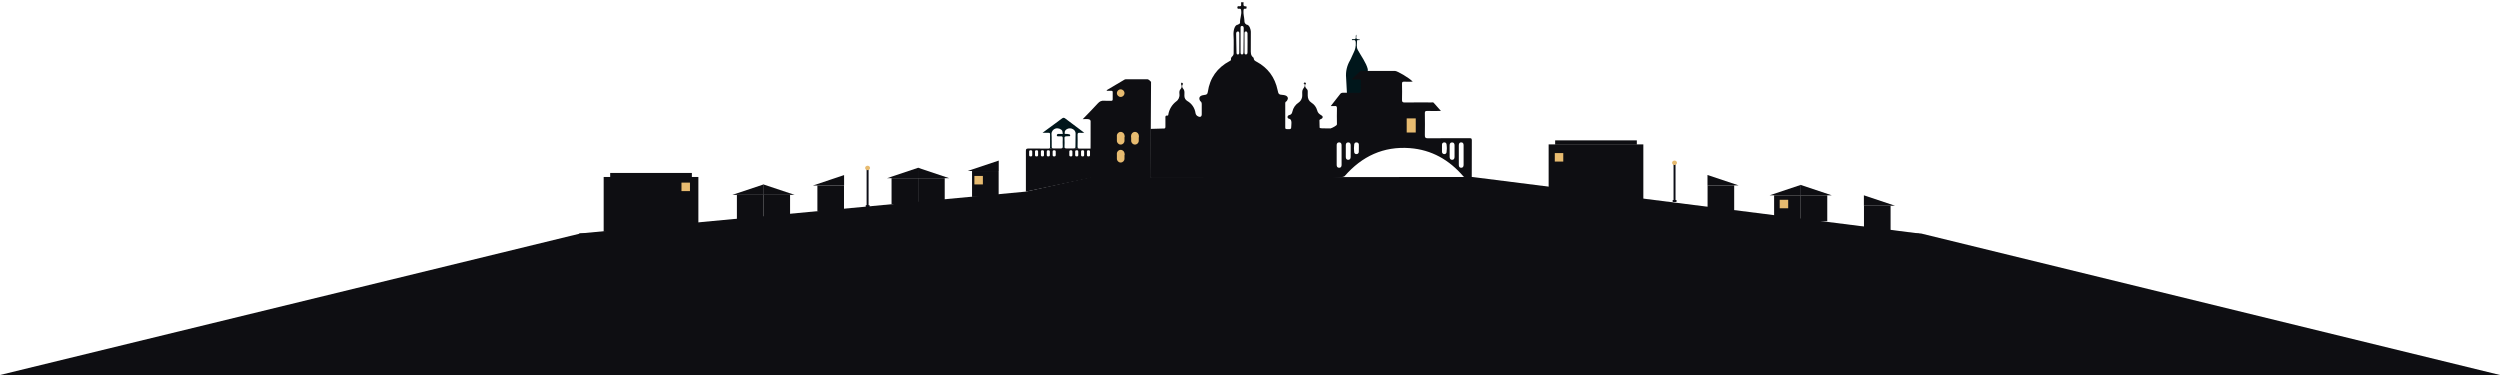
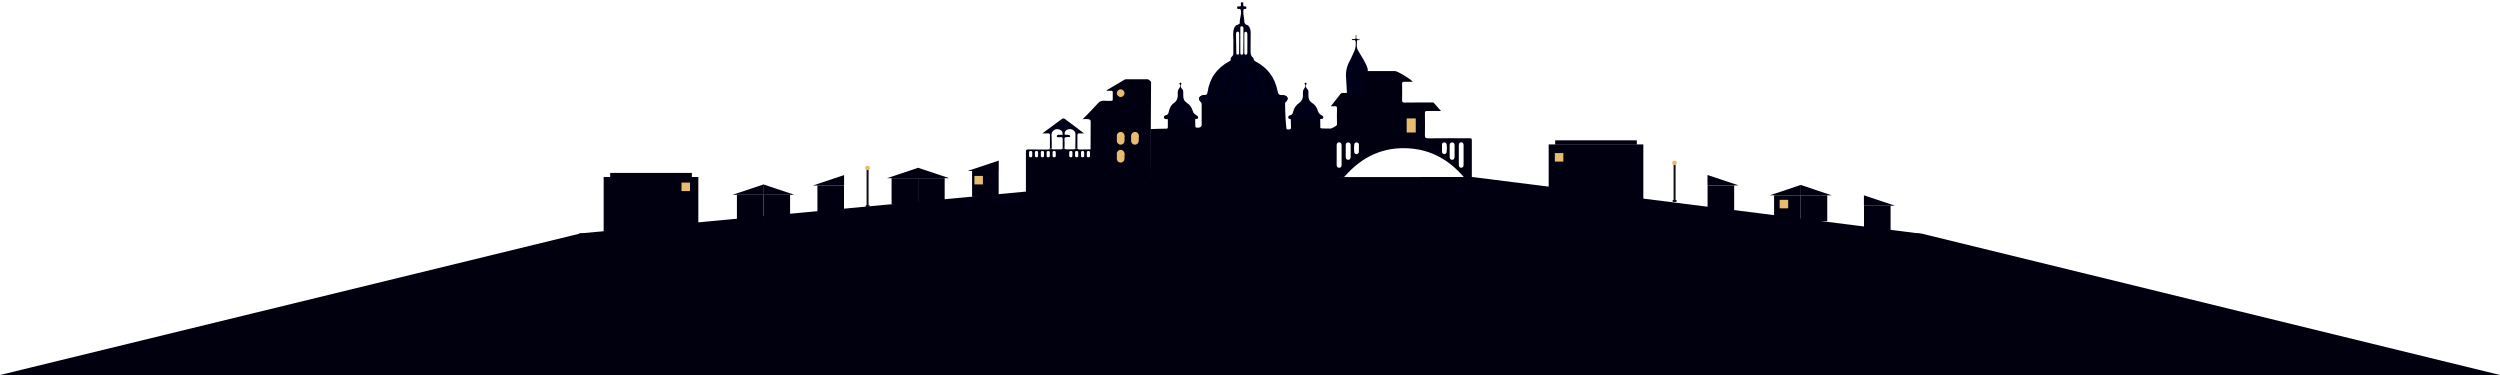
- <svg xmlns="http://www.w3.org/2000/svg" id="Capa_1" data-name="Capa 1" viewBox="0 0 3000 450">
-   <defs>
-     <style>.cls-1{fill:#00161b;}.cls-2{fill:#0e0e12;}.cls-3{fill:#e7bb70;}.cls-4{fill:#0c0d16;}</style>
-   </defs>
-   <path class="cls-1" d="M1617.19,133.26c-.05,2,.45,2.81,2.64,2.77,6.42-.12,12.84-.08,19.26,0,1.67,0,2.26-.5,2.25-2.2-.05-16.67,0-22.19,0-38.86,0-1.26,0-3.65,0-12-1.79-7.47-8.21-16.1-11.89-22.87-2-3.58-1.11-7.34-1-11,0-2.07,2.73-.08,3.59-1.48-1.28-.6-3.52-.17-4.38-1.61-.49-.82.48-2.95-.2-4.49-1.15,1.66,0,3.59-.84,4.83-1,1.42-3.08-.11-4.4,1,0,1,.78.86,1.28.78,2.8-.46,3.38.74,3.43,3.36a22.72,22.72,0,0,1-2.53,11.64c-1.64,3-2.68,6.38-4.39,9.37a34.69,34.69,0,0,0-4.68,20.92C1615.48,95.34,1617.31,128.83,1617.19,133.26Z" />
-   <path class="cls-2" d="M1308.71,169.92l-.23,43.81s55.08-.16,72.13-.07l.65-115.41s-2.62-3.15-4.41-3.14c-8.32.08-16.65,0-25,0a4.88,4.88,0,0,0-2.32.36c-7.18,4.19-14.32,8.45-21.46,12.7l.11.79c1.72,0,3.44.06,5.15,0,1.42-.06,2,.45,1.91,1.87-.09,2.74-.11,5.48,0,8.21.07,1.66-.72,2-2.17,1.91-2.71-.07-5.43.17-8.12-.07-3.18-.29-5.36.77-7.49,3.11-5.7,6.26-11.7,12.26-18.2,19,3.45,0,9.47-1,9.47,2.49Z" />
-   <path class="cls-3" d="M1340.27,162.76h9.12a0,0,0,0,1,0,0v6.16a4.56,4.56,0,0,1-4.56,4.56h0a4.56,4.56,0,0,1-4.56-4.56v-6.16a0,0,0,0,1,0,0Z" />
-   <ellipse class="cls-3" cx="1344.83" cy="162.76" rx="4.56" ry="4.48" />
-   <path class="cls-3" d="M1357.4,162.76h9.12a0,0,0,0,1,0,0v6.16a4.56,4.56,0,0,1-4.56,4.56h0a4.56,4.56,0,0,1-4.56-4.56v-6.16A0,0,0,0,1,1357.4,162.76Z" />
-   <ellipse class="cls-3" cx="1361.96" cy="162.76" rx="4.56" ry="4.48" />
-   <path class="cls-3" d="M1340.27,184.31h9.12a0,0,0,0,1,0,0v6.16a4.56,4.56,0,0,1-4.56,4.56h0a4.56,4.56,0,0,1-4.56-4.56v-6.16A0,0,0,0,1,1340.27,184.31Z" />
-   <ellipse class="cls-3" cx="1344.83" cy="184.31" rx="4.56" ry="4.48" />
-   <path class="cls-2" d="M1598,213.73V154.61c-.14-1.37-14.38.38-14.46-1.47s-.07-7.37-.2-8.65,2.15-1.57,3-2.29c.7-.59,1.79-2.28-.41-3.62-3.41-2.07-4.52-3.25-5.37-6.29a15.61,15.61,0,0,0-6.82-9.09c-3.18-2-4.38-4.9-4.45-8.42,0-1.58,0-3.16,0-4.74a4.14,4.14,0,0,0-1.44-3.56c-1.52-1.41-2.45-3.8-1-5.72,1.08-1.42-1.13-1.17-.6-2-1-.52-.68.77-1.37,1-1.65.62.15.62.35.95,1.33,2.2-.18,4.09-1.24,5.54a6.73,6.73,0,0,0-1.33,4c-.15,2.8.54,5.63-.79,8.4a9.71,9.71,0,0,1-3.41,4.33,17.49,17.49,0,0,0-7.62,11c-.53,2.2-1.23,3.57-3.77,4.13s-2.82,4,0,4.45c4.07.62,2.27,8.22,2.33,10.67s-3.9,1.67-5,1.69-2.11-.1-2.1-1.69q.07-14.65,0-29.3a2.39,2.39,0,0,1,1.42-2.35c.74-.39,1.86-2.94,1.74-3.84-.43-3.28-4.76-3.73-6-3.82-4.94-.34-5.32-.86-6.34-5.8-3.18-15.26-11.59-26.83-25.6-34.26-1.62-.86-2.86-1.65-3-3.58a1.94,1.94,0,0,0-.56-1.32c-3.34-2.43-3-5.89-3-9.37.08-7.2,0-14.4.06-21.6,0-2-1.51-8.42-5.14-8.42-2.81-1.58-2.49-3.41-2.62-5.43-.25-3.66-1.35-7.25-1.09-11,.11-1.65.09-3,2.35-2.66.79.12,1.41-.17,1.34-1.12-.05-.64.28-1.81-.56-1.75-4.4.3-2.9-2.75-3-4.89h-3a25.82,25.82,0,0,0,.08,2.65c.22,1.73-.54,2.26-2.21,2.13-1-.08-2.29-.44-2.36,1.36-.07,2,1.3,1.71,2.44,1.61,1.82-.16,2,.75,2.18,2.26.73,5-1.68,9.61-1.38,14.53.09,1.42-1.84,1.54-2.36,2.31-4.36,0-5.83,7.61-5.46,12.92.48,7,.08,14,.15,21a4.9,4.9,0,0,1-1.49,4c-1.13,1-2,2.2-1.72,3.87.18,1.13-.73,1.46-1.53,1.89-15,8-23.84,20.35-26.25,37-.4,2.74-1.33,3.43-4.36,3.72-8.45.8-5.57,6.66-4.38,7.61,1.4,1.11,1.45,2.44,1.44,3.95,0,3.85,0,7.69,0,11.54,0,2.9-1.72,3.94-4.4,2.58a5.11,5.11,0,0,1-3.09-4,19.77,19.77,0,0,0-9.85-14.46,7,7,0,0,1-3.48-6.2c-.11-3,.86-6.14-1.77-8.91a4.07,4.07,0,0,1,0-5.12c.84-1-1.52-1-1-2.29-.52,1-2.11,1.35-.91,3.16a4.4,4.4,0,0,1-.66,4.74c-1.94,1.94-1.79,4.1-1.59,6.28a9.39,9.39,0,0,1-4.07,9,25,25,0,0,0-9.16,14.86c-.19.84,0,2.15-1.21,2-2.86-.31-2.4,1.52-2.4,3.15,0,3.35-.09,6.71,0,10.06.07,1.86-.61,2.51-2.42,2.3-.79-.09-14.78.36-15.58.45l-.4,56.34c-.25,2.54,1.06,2.49,2.92,2.48M1487.13,63.15c0,1.17-.32,2.3-1.78,2.23-1.24-.06-1.51-1.06-1.53-2.14-.15-7.58-.35-15.17-.45-22.75,0-1.32.58-2.73,2.11-2.76s1.65,1.46,1.66,2.65c0,3.75,0,7.49,0,11.24S1487.15,59.3,1487.13,63.15Zm5-.67c0,1.29.07,2.88-1.73,2.87s-1.71-1.6-1.71-2.89q0-7.1,0-14.21c0-4.74,0-9.47,0-14.21,0-1.24-.23-2.88,1.64-2.92s2.14,1.56,2.13,3C1492.43,43.55,1492.29,53,1492.17,62.48Zm4.84.31c0,1.2-.23,2.56-1.89,2.58s-1.68-1.37-1.68-2.59q0-5.62,0-11.23t0-11.53c0-1.06.22-2.11,1.4-2.3,1.38-.22,1.85.93,2.2,2C1497.2,40.14,1497,59.14,1497,62.79Z" />
-   <path class="cls-2" d="M1766.2,168.28c0-2.62-1.34-2.43-3-2.42-16.55,0-33.1-.09-49.64.09-3.17,0-3.81-1-3.74-4,.19-8.72.12-17.44,0-26.16,0-2,.54-2.7,2.54-2.65,5.29.12,10.59,0,16.77,0-3.25-3.68-5.94-6.77-8.7-9.79-.77-.84-1.91-.42-2.88-.42-10.63,0-21.26-.13-31.89.06-2.76,0-3.33-.83-3.25-3.45.18-6.36.13-12.72,0-19.08,0-1.91.54-2.51,2.38-2.44,3.16.13,6.34,0,10.49,0-3.94-4.45-18.55-12.95-21.33-12.93q-19.26.1-38.51,0a6.34,6.34,0,0,0-5.08,2c-2.52,2.62-5.28,5-8.66,8.18,3.65,0,6.47.07,9.28,0,1.54-.05,2.13.45,2.09,2.09-.09,3.79-.16,7.6,0,11.38.11,2.33-.86,2.66-2.81,2.63-6.22-.1-12.44,0-18.65-.07a3.85,3.85,0,0,0-3.54,1.69c-3.46,4.6-7.08,9.07-11.16,14.26,2,0,3.27.12,4.5,0,2.11-.24,3,.3,2.93,2.78-.19,6.35-.1,12.72,0,19.08,0,1.9-5.78,4.15-7.39,5v59.55c1.93,0,15.18-.66,16.55-2.23,20.84-24,46.71-36.05,78.31-33.69,26.12,2,47.29,14.08,64.39,34.07,1.11,1.3,8.28,2.46,9.49,1.5.66-.53.42-1.32.42-2C1766.14,197,1766.07,182.64,1766.2,168.28ZM1609.91,198c0,1.87-.92,3.5-3.11,3.33s-2.81-1.61-2.79-3.64c0-3.9,0-7.79,0-11.69s0-7.79,0-11.69c0-1.89.65-3.25,2.62-3.46,2.19-.23,3.23,1.26,3.26,3.16Q1610.06,186,1609.91,198Zm10.88-9.57c-.05,2-1,3.44-3.06,3.38-1.89-.06-2.77-1.43-2.77-3.33q0-7.06,0-14.13c0-2,.64-3.46,2.88-3.47s2.93,1.45,3,3.42c0,2.35,0,4.71,0,7.06S1620.84,186.09,1620.78,188.44Zm9.76-6.19a2.65,2.65,0,0,1-2.73,2.68,2.51,2.51,0,0,1-2.78-2.24,35.91,35.91,0,0,1,0-9.43,2.53,2.53,0,0,1,3-2.34,2.6,2.6,0,0,1,2.59,2.78c.06,1.32,0,2.65,0,4C1630.56,179.2,1630.6,180.73,1630.54,182.25Zm105.33.27a2.56,2.56,0,0,1-2.92,2.41,2.65,2.65,0,0,1-2.58-2.82c0-2.85-.06-5.7,0-8.54a2.54,2.54,0,0,1,2.69-2.66,2.47,2.47,0,0,1,2.77,2.21c.26,1.59.27,3.23.39,4.82C1736.12,179.49,1736.08,181,1735.87,182.52Zm9.59,5.58c0,2.08-.75,3.77-3,3.72-2-.05-2.9-1.59-2.9-3.57,0-4.61,0-9.21,0-13.82,0-1.92.69-3.49,2.89-3.52,2.39,0,3,1.62,3,3.68,0,2.25,0,4.5,0,6.76S1745.48,185.84,1745.46,188.1Zm8.11,13.24c-2.35.12-3-1.55-3-3.65,0-3.79,0-7.58,0-11.36q0-6,0-12c0-2,.75-3.52,2.89-3.49s2.86,1.46,2.85,3.51q0,11.67,0,23.34C1756.33,199.73,1755.66,201.23,1753.57,201.34Z" />
-   <rect class="cls-3" x="1688.03" y="142.08" width="10.86" height="16.94" />
-   <path class="cls-2" d="M1295.68,178.35c-1.1,0-1.8-.12-2.2-.63H1290a2.27,2.27,0,0,1-1.63.4c-2.9-.08-5.81-.09-8.71,0-1,0-1.63-.16-2-.68a22.64,22.64,0,0,0-2.87.2,2.17,2.17,0,0,1-1.71.48c-3-.1-6-.08-9,0a2.18,2.18,0,0,1-1.64-.43c-1,.07-2.06.38-3,.34a3.84,3.84,0,0,1-2.05.27c-7.82,0-15.65.08-23.47-.05-2.29,0-2.88.65-2.85,2.84.11,9.67,0,48.83,0,48.83s57.27-12.22,81.31-17.3V178.32C1309.19,178.32,1298.88,178.21,1295.68,178.35Zm-57,7.89a1.47,1.47,0,0,1-1.47,1.47h-.77a1.47,1.47,0,0,1-1.47-1.47v-4.47a1.47,1.47,0,0,1,1.47-1.47h.77a1.47,1.47,0,0,1,1.47,1.47Zm7.05,0a1.47,1.47,0,0,1-1.47,1.47h-.77a1.47,1.47,0,0,1-1.47-1.47v-4.47a1.47,1.47,0,0,1,1.47-1.47h.77a1.47,1.47,0,0,1,1.47,1.47Zm7.05,0a1.47,1.47,0,0,1-1.47,1.47h-.77a1.47,1.47,0,0,1-1.47-1.47v-4.47a1.47,1.47,0,0,1,1.47-1.47h.77a1.47,1.47,0,0,1,1.47,1.47Zm7.05,0a1.47,1.47,0,0,1-1.47,1.47h-.77a1.47,1.47,0,0,1-1.47-1.47v-4.47a1.47,1.47,0,0,1,1.47-1.47h.77a1.47,1.47,0,0,1,1.47,1.47Zm7.05,0a1.47,1.47,0,0,1-1.47,1.47h-.77a1.47,1.47,0,0,1-1.47-1.47v-4.47a1.47,1.47,0,0,1,1.47-1.47h.77a1.47,1.47,0,0,1,1.47,1.47Zm20,0a1.47,1.47,0,0,1-1.47,1.47h-.77a1.47,1.47,0,0,1-1.47-1.47v-4.47a1.47,1.47,0,0,1,1.47-1.47h.77a1.47,1.47,0,0,1,1.47,1.47Zm7.05,0a1.47,1.47,0,0,1-1.47,1.47h-.77a1.47,1.47,0,0,1-1.47-1.47v-4.47a1.47,1.47,0,0,1,1.47-1.47h.77a1.47,1.47,0,0,1,1.47,1.47Zm7.05,0a1.47,1.47,0,0,1-1.47,1.47h-.77a1.47,1.47,0,0,1-1.47-1.47v-4.47a1.47,1.47,0,0,1,1.47-1.47h.77a1.47,1.47,0,0,1,1.47,1.47Zm7.05,0a1.47,1.47,0,0,1-1.47,1.47h-.77a1.47,1.47,0,0,1-1.47-1.47v-4.47a1.47,1.47,0,0,1,1.47-1.47h.77a1.47,1.47,0,0,1,1.47,1.47Z" />
-   <path class="cls-1" d="M1262.07,176.1c.11-2.55,0-5.12,0-7.67H1262c0-1.28,0-2.56,0-3.84s-.15-2.75-.18-4.12a6.73,6.73,0,0,1,5-6.28c3-.77,6.55.52,7.92,2.87.88,3.84.5,3.63.5,3.63l-5.64.06a1.63,1.63,0,0,0-1.39,1.71c-.06,1,.58,1.11,1.33,1.11,1.1,0,2.21.09,3.3,0,1.74-.16,2.53.33,2.45,2.24-.14,3.34-.11,6.69,0,10a2.45,2.45,0,0,1-.45,1.81,22.64,22.64,0,0,1,2.87-.2,2.65,2.65,0,0,1-.3-1.53,84.6,84.6,0,0,0,0-9.16c-.2-2.6.13-3.24,3.31-3.24s3.51.34,3.51-1.35-6.56-1.5-6.56-1.5-.34-2.89.71-4.18a7.32,7.32,0,0,1,7.61-2.17c2.72,1,4.62,2.77,4.73,5.83.07,1.77-.29,12.41-.2,15.95a2,2,0,0,1-.46,1.62h3.44a2.84,2.84,0,0,1-.41-1.85c.11-4.73.12-9.47,0-14.2,0-1.89.66-2.42,2.45-2.27,1.56.13,3.14,0,5.63,0-2.31-1.75-3.92-3-5.54-4.19-5.74-4.29-11.53-8.53-17.2-12.91-1.5-1.15-2.47-1.31-4.09-.08-7.45,5.63-15,11.1-23.32,17.18,3,0,5.13.05,7.27,0,1.29,0,1.79.42,1.78,1.69,0,5.13-.06,10.26,0,15.39a1.67,1.67,0,0,1-.57,1.54c1,0,2-.28,3-.34A2,2,0,0,1,1262.07,176.1Z" />
-   <circle class="cls-3" cx="1344.83" cy="111.77" r="4.56" />
-   <polygon class="cls-2" points="694.98 280.23 1231.09 229.93 1308.48 212.73 1766.71 212.37 2303.31 280.23 2303.31 336.76 694.98 336.76 694.98 280.23" />
-   <rect class="cls-4" x="2008.26" y="195.95" width="2.37" height="46.39" />
-   <rect class="cls-4" x="2007.21" y="240" width="4.6" height="2.33" />
-   <ellipse class="cls-3" cx="2009.44" cy="195.37" rx="2.94" ry="2.68" />
-   <rect class="cls-4" x="1039.93" y="202.11" width="2.37" height="46.39" />
-   <rect class="cls-4" x="1038.89" y="246.17" width="4.6" height="2.33" />
-   <ellipse class="cls-3" cx="1041.12" cy="201.54" rx="2.94" ry="2.68" />
-   <rect class="cls-2" x="980.87" y="222.62" width="31.93" height="31.04" transform="translate(1993.67 476.28) rotate(-180)" />
-   <polygon class="cls-2" points="1012.9 210.1 1012.9 222.62 1010.17 222.62 978.24 222.62 975.51 222.62 1012.9 210.1" />
-   <rect class="cls-2" x="1101.73" y="213.81" width="31.93" height="31.04" />
-   <polygon class="cls-2" points="1101.62 201.28 1101.62 213.81 1104.36 213.81 1136.29 213.81 1139.01 213.81 1101.62 201.28" />
-   <rect class="cls-2" x="1069.87" y="213.81" width="31.93" height="31.04" transform="translate(2171.67 458.65) rotate(-180)" />
-   <polygon class="cls-2" points="1101.9 201.28 1101.9 213.81 1099.17 213.81 1067.24 213.81 1064.51 213.81 1101.9 201.28" />
-   <rect class="cls-2" x="2236.77" y="246.89" width="31.93" height="31.04" />
-   <polygon class="cls-2" points="2236.67 234.37 2236.67 246.89 2239.41 246.89 2271.33 246.89 2274.06 246.89 2236.67 234.37" />
-   <rect class="cls-2" x="2049.09" y="222.48" width="31.93" height="31.04" />
-   <polygon class="cls-2" points="2048.99 209.96 2048.99 222.48 2051.72 222.48 2083.65 222.48 2086.38 222.48 2048.99 209.96" />
-   <rect class="cls-2" x="2128.93" y="234.37" width="31.93" height="31.04" transform="translate(4289.79 499.78) rotate(-180)" />
-   <polygon class="cls-2" points="2160.97 221.85 2160.97 234.37 2158.23 234.37 2126.3 234.37 2123.58 234.37 2160.97 221.85" />
-   <rect class="cls-2" x="2160.79" y="234.37" width="31.93" height="31.04" />
-   <polygon class="cls-2" points="2160.69 221.85 2160.69 234.37 2163.42 234.37 2195.35 234.37 2198.07 234.37 2160.69 221.85" />
-   <rect class="cls-2" x="1166.45" y="205.21" width="31.93" height="31.04" transform="translate(2364.83 441.47) rotate(-180)" />
-   <polygon class="cls-2" points="1198.49 192.69 1198.49 205.21 1195.75 205.21 1163.82 205.21 1161.1 205.21 1198.49 192.69" />
-   <rect class="cls-2" x="916.15" y="233.81" width="31.93" height="31.04" />
-   <polygon class="cls-2" points="916.04 221.29 916.04 233.81 918.78 233.81 950.71 233.81 953.43 233.81 916.04 221.29" />
-   <rect class="cls-2" x="884.29" y="233.81" width="31.93" height="31.04" transform="translate(1800.5 498.66) rotate(-180)" />
-   <polygon class="cls-2" points="916.32 221.29 916.32 233.81 913.59 233.81 881.66 233.81 878.93 233.81 916.32 221.29" />
-   <rect class="cls-2" x="724.41" y="212.37" width="113.64" height="65.68" />
-   <rect class="cls-2" x="732.22" y="207.54" width="98.02" height="5.18" />
-   <rect class="cls-2" x="1858.37" y="173.27" width="113.64" height="65.68" />
-   <rect class="cls-2" x="1866.18" y="168.44" width="98.02" height="5.18" />
-   <rect class="cls-3" x="817.78" y="219.14" width="10.18" height="10.18" />
-   <rect class="cls-3" x="2135.65" y="239.75" width="10.18" height="10.18" />
-   <rect class="cls-3" x="1169.28" y="211.13" width="10.18" height="10.18" />
-   <rect class="cls-3" x="1865.75" y="183.7" width="10.18" height="10.18" />
-   <polygon class="cls-2" points="3000 450 0 450 696.73 280.12 2305.02 280.12 3000 450" />
+ <svg xmlns="http://www.w3.org/2000/svg" version="1.1" id="Capa_1" x="0px" y="0px" viewBox="0 0 3000 450" style="enable-background:new 0 0 3000 450;" xml:space="preserve">
+   <style type="text/css">
+ 	.st0{fill:#000019;}
+ 	.st1{fill:#000011;}
+ 	.st2{fill:#E7BB70;}
+ 	.st3{fill:#0C0D16;}
+ 	.st4{fill:#00000F;}
+ </style>
+   <path class="st0" d="M1617.2,133.3c-0.1,2,0.4,2.8,2.6,2.8c6.4-0.1,12.8-0.1,19.3,0c1.7,0,2.3-0.5,2.2-2.2c-0.1-16.7,0-22.2,0-38.9  c0-1.3,0-3.7,0-12c-1.8-7.5-8.2-16.1-11.9-22.9c-2-3.6-1.1-7.3-1-11c0-2.1,2.7-0.1,3.6-1.5c-1.3-0.6-3.5-0.2-4.4-1.6  c-0.5-0.8,0.5-3-0.2-4.5c-1.2,1.7,0,3.6-0.8,4.8c-1,1.4-3.1-0.1-4.4,1c0,1,0.8,0.9,1.3,0.8c2.8-0.5,3.4,0.7,3.4,3.4  c0.2,4-0.7,8.1-2.5,11.6c-1.6,3-2.7,6.4-4.4,9.4c-3.7,6.3-5.4,13.6-4.7,20.9C1615.5,95.3,1617.3,128.8,1617.2,133.3z" />
+   <path class="st1" d="M1308.7,169.9l-0.2,43.8c0,0,55.1-0.2,72.1-0.1l0.7-115.4c0,0-2.6-3.2-4.4-3.1c-8.3,0.1-16.7,0-25,0  c-0.8-0.1-1.6,0.1-2.3,0.4c-7.2,4.2-14.3,8.4-21.5,12.7l0.1,0.8c1.7,0,3.4,0.1,5.2,0c1.4-0.1,2,0.4,1.9,1.9c-0.1,2.7-0.1,5.5,0,8.2  c0.1,1.7-0.7,2-2.2,1.9c-2.7-0.1-5.4,0.2-8.1-0.1c-3.2-0.3-5.4,0.8-7.5,3.1c-5.7,6.3-11.7,12.3-18.2,19c3.4,0,9.5-1,9.5,2.5  L1308.7,169.9z" />
+   <path class="st2" d="M1340.3,162.8h9.1l0,0v6.2c0,2.5-2,4.6-4.6,4.6l0,0l0,0c-2.5,0-4.6-2-4.6-4.6c0,0,0,0,0,0L1340.3,162.8  L1340.3,162.8L1340.3,162.8z" />
+   <ellipse class="st2" cx="1344.8" cy="162.8" rx="4.6" ry="4.5" />
+   <path class="st2" d="M1357.4,162.8h9.1l0,0v6.2c0,2.5-2,4.6-4.6,4.6l0,0l0,0c-2.5,0-4.6-2-4.6-4.6c0,0,0,0,0,0L1357.4,162.8  L1357.4,162.8z" />
+   <ellipse class="st2" cx="1362" cy="162.8" rx="4.6" ry="4.5" />
+   <path class="st2" d="M1340.3,184.3h9.1l0,0v6.2c0,2.5-2,4.6-4.6,4.6l0,0l0,0c-2.5,0-4.6-2-4.6-4.6c0,0,0,0,0,0L1340.3,184.3  L1340.3,184.3z" />
+   <ellipse class="st2" cx="1344.8" cy="184.3" rx="4.6" ry="4.5" />
+   <path class="st1" d="M1445,114c-8.4,0.8-5.6,6.7-4.4,7.6c1.4,1.1,1.4,2.4,1.4,4c0,3.9,0,20.7,0,24.5c0,2.9-4.7,3.9-7.4,2.6  c-0.4-0.2-0.4-14.1-0.4-14.1s-29.5,0.3-30.4,0.2c-2.9-0.3-2.4,1.5-2.4,3.2c0,3.3-0.1,6.7,0,10.1c0.1,1.9-0.6,2.5-2.4,2.3  c-0.8-0.1-17.8,0.4-18.6,0.5l-0.4,56.3c-0.2,2.5,1.1,2.5,2.9,2.5l215,0.2v-59.1c-0.1-1.4-13.4,0.4-13.5-1.5  c-0.1-1.9-0.2-13.9-0.2-13.9l-35.3,0.4c0,0,0.3,11.2,0.3,13.7s-3.9,1.7-5,1.7s-2.1-21.2-2.1-31c-0.1-1,0.5-1.9,1.4-2.4  c0.7-0.4,1.9-2.9,1.7-3.8c-0.4-3.3-4.8-3.7-6-3.8" />
+   <path class="st0" d="M1398,154.5l-1.1,0C1397.3,154.6,1397.7,154.5,1398,154.5z" />
+   <path class="st0" d="M1539.2,114.2c-4.9-0.3-5.3-0.9-6.3-5.8c-3.2-15.3-11.6-26.8-25.6-34.3c-1.6-0.9-2.9-1.7-3-3.6  c0-0.5-0.2-1-0.6-1.3c-3.3-2.4-3-5.9-3-9.4c0.1-7.2,0-14.4,0.1-21.6c0-2-1.5-8.4-5.1-8.4c-2.8-1.6-2.5-3.4-2.6-5.4  c-0.2-3.7-1.3-7.2-1.1-11c0.1-1.6,0.1-3,2.3-2.7c0.8,0.1,1.4-0.2,1.3-1.1c-0.1-0.6,0.3-1.8-0.6-1.8c-4.4,0.3-2.9-2.8-3-4.9h-3  c0,0.9,0,1.8,0.1,2.7c0.2,1.7-0.5,2.3-2.2,2.1c-1-0.1-2.3-0.4-2.4,1.4c-0.1,2,1.3,1.7,2.4,1.6c1.8-0.2,2,0.8,2.2,2.3  c0.7,5-1.7,9.6-1.4,14.5c0.1,1.4-1.8,1.5-2.4,2.3c-4.4,0-5.8,7.6-5.5,12.9c0.5,7,0.1,14,0.2,21c0.1,1.5-0.4,3-1.5,4  c-1.1,1-2,2.2-1.7,3.9c0.2,1.1-0.7,1.5-1.5,1.9c-15,8-23.8,20.3-26.2,37c-0.4,2.7-1.3,3.4-4.4,3.7c-8.4,0.8-5.6,6.7-4.4,7.6  c1.4,1.1,1.4,0.4,1.4,2l100.2,0.4c-0.1-1,0.5-1.9,1.4-2.4c0.7-0.4,1.9-2.9,1.7-3.8C1544.8,114.7,1540.5,114.3,1539.2,114.2z   M1486.9,63.4c0,1.2-0.3,2.3-1.8,2.2c-1.2-0.1-1.5-1.1-1.5-2.1c-0.2-7.6-0.3-15.2-0.4-22.8c0-1.3,0.6-2.7,2.1-2.8  c1.5,0,1.7,1.5,1.7,2.7c0,3.8,0,7.5,0,11.2S1486.9,59.6,1486.9,63.4z M1491.9,62.8L1491.9,62.8c0,1.3,0,2.9-1.8,2.9  c-1.8,0-1.7-1.6-1.7-2.9c0-4.7,0-9.5,0-14.2s0-9.5,0-14.2c0-1.2-0.2-2.9,1.6-2.9c1.9,0,2.1,1.6,2.1,3  C1492.2,43.8,1492.1,53.3,1491.9,62.8z M1496.8,63.1L1496.8,63.1c0,1.2-0.3,2.6-1.9,2.6s-1.7-1.4-1.7-2.6c0-3.7,0-7.5,0-11.2  s0-7.6,0-11.5c0-1.1,0.2-2.1,1.4-2.3c1.4-0.2,1.8,0.9,2.2,2C1497,40.4,1496.8,59.4,1496.8,63.1z" />
+   <path class="st0" d="M1586.7,138.9c-3.4-2.1-4.5-3.2-5.4-6.3c-1.1-3.8-3.5-7-6.8-9.1c-3.2-2-4.4-4.9-4.4-8.4c0-1.6,0-3.2,0-4.7  c0.1-1.4-0.4-2.7-1.4-3.6c-1.5-1.4-2.4-3.8-1-5.7c1.1-1.4-1.1-1.2-0.6-2c-1-0.5-0.7,0.8-1.4,1c-1.7,0.6,0.2,0.6,0.3,1  c1.3,2.2-0.2,4.1-1.2,5.5c-0.9,1.2-1.3,2.6-1.3,4c-0.2,2.8,0.5,5.6-0.8,8.4c-0.7,1.7-1.9,3.2-3.4,4.3c-3.9,2.5-6.6,6.5-7.6,11  c-0.5,2.2-1.2,3.6-3.8,4.1s-2.8,4,0,4.5c4.1,0.6,38.4,0.4,39.3-0.4C1587.8,141.9,1588.9,140.2,1586.7,138.9z" />
+   <path class="st0" d="M1436.5,138.9c-3.4-2.1-4.5-3.2-5.4-6.3c-1.1-3.8-3.5-7-6.8-9.1c-3.2-2-4.4-4.9-4.4-8.4c0-1.6,0-3.2,0-4.7  c0.1-1.4-0.4-2.7-1.4-3.6c-1.5-1.4-2.4-3.8-1-5.7c1.1-1.4-1.1-1.2-0.6-2c-1-0.5-0.7,0.8-1.4,1c-1.7,0.6,0.2,0.6,0.3,1  c1.3,2.2-0.2,4.1-1.2,5.5c-0.9,1.2-1.3,2.6-1.3,4c-0.2,2.8,0.5,5.6-0.8,8.4c-0.7,1.7-1.9,3.2-3.4,4.3c-3.9,2.5-5.6,6.5-6.6,11  c-0.5,2.2-1.2,3.6-3.8,4.1s-2.8,4,0,4.5c4.1,0.6,37.4,0.4,38.3-0.4C1437.6,141.9,1438.7,140.2,1436.5,138.9z" />
+   <path class="st1" d="M1766.2,168.3c0-2.6-1.3-2.4-3-2.4c-16.6,0-33.1-0.1-49.6,0.1c-3.2,0-3.8-1-3.7-4c0.2-8.7,0.1-17.4,0-26.2  c0-2,0.5-2.7,2.5-2.6c5.3,0.1,10.6,0,16.8,0c-3.2-3.7-5.9-6.8-8.7-9.8c-0.8-0.8-1.9-0.4-2.9-0.4c-10.6,0-21.3-0.1-31.9,0.1  c-2.8,0-3.3-0.8-3.2-3.4c0.2-6.4,0.1-12.7,0-19.1c0-1.9,0.5-2.5,2.4-2.4c3.2,0.1,6.3,0,10.5,0c-3.9-4.4-18.6-12.9-21.3-12.9  c-12.8,0.1-25.7,0.1-38.5,0c-1.9-0.1-3.8,0.6-5.1,2c-2.5,2.6-5.3,5-8.7,8.2c3.7,0,6.5,0.1,9.3,0c1.5-0.1,2.1,0.4,2.1,2.1  c-0.1,3.8-0.2,7.6,0,11.4c0.1,2.3-0.9,2.7-2.8,2.6c-6.2-0.1-12.4,0-18.7-0.1c-1.4-0.1-2.8,0.5-3.5,1.7c-3.5,4.6-7.1,9.1-11.2,14.3  c2,0,3.3,0.1,4.5,0c2.1-0.2,3,0.3,2.9,2.8c-0.2,6.4-0.1,12.7,0,19.1c0,1.9-5.8,4.1-7.4,5v59.6c1.9,0,15.2-0.7,16.6-2.2  c20.8-24,46.7-36.1,78.3-33.7c26.1,2,47.3,14.1,64.4,34.1c1.1,1.3,8.3,2.5,9.5,1.5c0.7-0.5,0.4-1.3,0.4-2  C1766.1,197,1766.1,182.6,1766.2,168.3z M1609.9,198c0,1.9-0.9,3.5-3.1,3.3s-2.8-1.6-2.8-3.6c0-3.9,0-7.8,0-11.7s0-7.8,0-11.7  c0-1.9,0.7-3.2,2.6-3.5c2.2-0.2,3.2,1.3,3.3,3.2C1610,182,1610,190,1609.9,198z M1620.8,188.4c-0.1,2-1,3.4-3.1,3.4  c-1.9-0.1-2.8-1.4-2.8-3.3c0-4.7,0-9.4,0-14.1c0-2,0.6-3.5,2.9-3.5s2.9,1.4,3,3.4c0,2.4,0,4.7,0,7.1S1620.8,186.1,1620.8,188.4  L1620.8,188.4z M1630.6,182.2c0,1.5-1.2,2.7-2.6,2.7c0,0-0.1,0-0.1,0c-1.4,0.2-2.6-0.8-2.8-2.2c0,0,0,0,0,0c-0.4-3.1-0.4-6.3,0-9.4  c0.1-1.4,1.3-2.5,2.7-2.4c0.1,0,0.2,0,0.3,0c1.4,0,2.6,1.2,2.6,2.6c0,0.1,0,0.1,0,0.2c0.1,1.3,0,2.6,0,4  C1630.6,179.2,1630.6,180.7,1630.6,182.2L1630.6,182.2z M1735.9,182.5c-0.1,1.4-1.3,2.5-2.7,2.4c-0.1,0-0.2,0-0.2,0  c-1.5,0-2.6-1.3-2.6-2.7c0,0,0-0.1,0-0.1c0-2.9-0.1-5.7,0-8.5c-0.1-1.4,1-2.6,2.4-2.7c0.1,0,0.2,0,0.3,0c1.4-0.2,2.6,0.8,2.8,2.1  c0,0,0,0,0,0.1c0.3,1.6,0.3,3.2,0.4,4.8C1736.1,179.5,1736.1,181,1735.9,182.5L1735.9,182.5z M1745.5,188.1c0,2.1-0.8,3.8-3,3.7  c-2-0.1-2.9-1.6-2.9-3.6c0-4.6,0-9.2,0-13.8c0-1.9,0.7-3.5,2.9-3.5c2.4,0,3,1.6,3,3.7c0,2.2,0,4.5,0,6.8S1745.5,185.8,1745.5,188.1  L1745.5,188.1z M1753.6,201.3c-2.3,0.1-3-1.6-3-3.6c0-3.8,0-7.6,0-11.4c0-4,0-8,0-12c0-2,0.8-3.5,2.9-3.5s2.9,1.5,2.8,3.5  c0,7.8,0,15.6,0,23.3C1756.3,199.7,1755.7,201.2,1753.6,201.3L1753.6,201.3z" />
+   <rect x="1688" y="142.1" class="st2" width="10.9" height="16.9" />
+   <path class="st1" d="M1295.7,179.4c-1.1,0-1.8-0.1-2.2-0.6h-3.5c-0.5,0.3-1.1,0.5-1.6,0.4c-2.9-0.1-5.8-0.1-8.7,0  c-1,0-1.6-0.2-2-0.7c-1,0-1.9,0.1-2.9,0.2c-0.5,0.4-1.1,0.6-1.7,0.5c-3-0.1-6-0.1-9,0c-0.6,0.1-1.2-0.1-1.6-0.4  c-1,0.1-2.1,0.4-3,0.3c-0.6,0.3-1.4,0.4-2.1,0.3c-7.8,0-15.7,0.1-23.5-0.1c-2.3,0-2.9,0.6-2.8,2.8c0.1,9.7,0,48.8,0,48.8  s57.3-12.2,81.3-17.3v-34.3C1309.2,179.3,1298.9,179.2,1295.7,179.4z M1238.7,187.2c0,0.8-0.7,1.5-1.5,1.5h-0.8  c-0.8,0-1.5-0.7-1.5-1.5v-4.5c0-0.8,0.7-1.5,1.5-1.5h0.8c0.8,0,1.5,0.7,1.5,1.5V187.2z M1245.7,187.2c0,0.8-0.7,1.5-1.5,1.5h-0.8  c-0.8,0-1.5-0.7-1.5-1.5v-4.5c0-0.8,0.7-1.5,1.5-1.5h0.8c0.8,0,1.5,0.7,1.5,1.5V187.2z M1252.8,187.2c0,0.8-0.7,1.5-1.5,1.5h-0.8  c-0.8,0-1.5-0.7-1.5-1.5v-4.5c0-0.8,0.7-1.5,1.5-1.5h0.8c0.8,0,1.5,0.7,1.5,1.5V187.2z M1259.8,187.2c0,0.8-0.7,1.5-1.5,1.5h-0.8  c-0.8,0-1.5-0.7-1.5-1.5v-4.5c0-0.8,0.7-1.5,1.5-1.5h0.8c0.8,0,1.5,0.7,1.5,1.5V187.2z M1266.9,187.2c0,0.8-0.7,1.5-1.5,1.5h-0.8  c-0.8,0-1.5-0.7-1.5-1.5v-4.5c0-0.8,0.7-1.5,1.5-1.5h0.8c0.8,0,1.5,0.7,1.5,1.5V187.2z M1286.9,187.2c0,0.8-0.7,1.5-1.5,1.5h-0.8  c-0.8,0-1.5-0.7-1.5-1.5v-4.5c0-0.8,0.7-1.5,1.5-1.5h0.8c0.8,0,1.5,0.7,1.5,1.5V187.2z M1293.9,187.2c0,0.8-0.7,1.5-1.5,1.5h-0.8  c-0.8,0-1.5-0.7-1.5-1.5v-4.5c0-0.8,0.7-1.5,1.5-1.5h0.8c0.8,0,1.5,0.7,1.5,1.5V187.2z M1301,187.2c0,0.8-0.7,1.5-1.5,1.5h-0.8  c-0.8,0-1.5-0.7-1.5-1.5v-4.5c0-0.8,0.7-1.5,1.5-1.5h0.8c0.8,0,1.5,0.7,1.5,1.5V187.2z M1308,187.2c0,0.8-0.7,1.5-1.5,1.5h-0.8  c-0.8,0-1.5-0.7-1.5-1.5v-4.5c0-0.8,0.7-1.5,1.5-1.5h0.8c0.8,0,1.5,0.7,1.5,1.5V187.2z" />
+   <path class="st0" d="M1262.1,177.1c0.1-2.6,0-5.1,0-7.7h-0.1c0-1.3,0-2.6,0-3.8s-0.2-2.8-0.2-4.1c0.1-3,2.1-5.5,5-6.3  c3-0.8,6.6,0.5,7.9,2.9c0.9,3.8,0.5,3.6,0.5,3.6l-5.6,0.1c-0.8,0.1-1.4,0.9-1.4,1.7c-0.1,1,0.6,1.1,1.3,1.1c1.1,0,2.2,0.1,3.3,0  c1.7-0.2,2.5,0.3,2.4,2.2c-0.1,3.3-0.1,6.7,0,10c0.1,0.6-0.1,1.3-0.4,1.8c1-0.1,1.9-0.2,2.9-0.2c-0.3-0.5-0.4-1-0.3-1.5  c0.2-3.1,0.2-6.1,0-9.2c-0.2-2.6,0.1-3.2,3.3-3.2s3.5,0.3,3.5-1.4s-6.6-1.5-6.6-1.5s-0.3-2.9,0.7-4.2c1.9-2.2,4.9-3,7.6-2.2  c2.7,1,4.6,2.8,4.7,5.8c0.1,1.8-0.3,12.4-0.2,15.9c0.1,0.6-0.1,1.2-0.5,1.6h3.4c-0.3-0.6-0.5-1.2-0.4-1.9c0.1-4.7,0.1-9.5,0-14.2  c0-1.9,0.7-2.4,2.4-2.3c1.6,0.1,3.1,0,5.6,0c-2.3-1.8-3.9-3-5.5-4.2c-5.7-4.3-11.5-8.5-17.2-12.9c-1.5-1.1-2.5-1.3-4.1-0.1  c-7.4,5.6-15,11.1-23.3,17.2c3,0,5.1,0.1,7.3,0c1.3,0,1.8,0.4,1.8,1.7c0,5.1-0.1,10.3,0,15.4c0.1,0.6-0.1,1.2-0.6,1.5  c1,0,2-0.3,3-0.3C1262.1,178.2,1262,177.7,1262.1,177.1z" />
+   <circle class="st2" cx="1344.8" cy="111.8" r="4.6" />
+   <polygon class="st1" points="695,280.2 1231.1,229.9 1308.5,212.7 1766.7,212.4 2303.3,280.2 2303.3,336.8 695,336.8 " />
+   <rect x="2008.3" y="195.9" class="st3" width="2.4" height="46.4" />
+   <rect x="2007.2" y="240" class="st3" width="4.6" height="2.3" />
+   <ellipse class="st2" cx="2009.4" cy="195.4" rx="2.9" ry="2.7" />
+   <rect x="1039.9" y="202.1" class="st3" width="2.4" height="46.4" />
+   <rect x="1038.9" y="246.2" class="st3" width="4.6" height="2.3" />
+   <ellipse class="st2" cx="1041.1" cy="201.5" rx="2.9" ry="2.7" />
+   <rect x="980.9" y="222.6" class="st1" width="31.9" height="31" />
+   <polygon class="st1" points="1012.9,210.1 1012.9,222.6 1010.2,222.6 978.2,222.6 975.5,222.6 " />
+   <rect x="1101.7" y="213.8" class="st1" width="31.9" height="31" />
+   <polygon class="st1" points="1101.6,201.3 1101.6,213.8 1104.4,213.8 1136.3,213.8 1139,213.8 " />
+   <rect x="1069.9" y="213.8" class="st1" width="31.9" height="31" />
+   <polygon class="st1" points="1101.9,201.3 1101.9,213.8 1099.2,213.8 1067.2,213.8 1064.5,213.8 " />
+   <rect x="2236.8" y="246.9" class="st1" width="31.9" height="31" />
+   <polygon class="st1" points="2236.7,234.4 2236.7,246.9 2239.4,246.9 2271.3,246.9 2274.1,246.9 " />
+   <rect x="2049.1" y="222.5" class="st1" width="31.9" height="31" />
+   <polygon class="st1" points="2049,210 2049,222.5 2051.7,222.5 2083.6,222.5 2086.4,222.5 " />
+   <rect x="2128.9" y="234.4" class="st1" width="31.9" height="31" />
+   <polygon class="st1" points="2161,221.9 2161,234.4 2158.2,234.4 2126.3,234.4 2123.6,234.4 " />
+   <rect x="2160.8" y="234.4" class="st1" width="31.9" height="31" />
+   <polygon class="st1" points="2160.7,221.9 2160.7,234.4 2163.4,234.4 2195.4,234.4 2198.1,234.4 " />
+   <rect x="1166.5" y="205.2" class="st1" width="31.9" height="31" />
+   <polygon class="st1" points="1198.5,192.7 1198.5,205.2 1195.8,205.2 1163.8,205.2 1161.1,205.2 " />
+   <rect x="916.2" y="233.8" class="st1" width="31.9" height="31" />
+   <polygon class="st1" points="916,221.3 916,233.8 918.8,233.8 950.7,233.8 953.4,233.8 " />
+   <rect x="884.3" y="233.8" class="st1" width="31.9" height="31" />
+   <polygon class="st1" points="916.3,221.3 916.3,233.8 913.6,233.8 881.7,233.8 878.9,233.8 " />
+   <rect x="724.4" y="212.4" class="st1" width="113.6" height="65.7" />
+   <rect x="732.2" y="207.5" class="st1" width="98" height="5.2" />
+   <rect x="1858.4" y="173.3" class="st1" width="113.6" height="65.7" />
+   <rect x="1866.2" y="168.4" class="st1" width="98" height="5.2" />
+   <rect x="817.8" y="219.1" class="st2" width="10.2" height="10.2" />
+   <rect x="2135.6" y="239.8" class="st2" width="10.2" height="10.2" />
+   <rect x="1169.3" y="211.1" class="st2" width="10.2" height="10.2" />
+   <rect x="1865.8" y="183.7" class="st2" width="10.2" height="10.2" />
+   <polygon class="st4" points="3000,450 0,450 696.7,280.1 2305,280.1 " />
+   <rect x="1488.4" y="74.8" class="st1" width="5" height="46.3" />
+   <path class="st1" d="M1482.8,74.8c0,0-25,13.7-25.2,44.9h-5c0,0-2.3-32.3,27.1-45.7L1482.8,74.8z" />
+   <path class="st1" d="M1499.1,74.8c0,0,25,13.7,25.2,44.9h5c0,0,2.3-32.3-27.1-45.7L1499.1,74.8z" />
+   <path class="st1" d="M1488.3,74.8c0,0-15,13.7-15.2,44.9h-5c0,0,0.2-31.4,16.1-44.7L1488.3,74.8z" />
+   <path class="st1" d="M1494,74.8c0,0,15,13.7,15.2,44.9h5c0,0-0.2-31.4-16.1-44.7L1494,74.8z" />
+   <g>
+     <rect x="1416.2" y="123.1" class="st1" width="1.9" height="17.5" />
+     <path class="st1" d="M1414.1,123.1c0,0-9.4,5.2-9.5,17h-1.9c0,0-0.9-12.2,10.2-17.2L1414.1,123.1z" />
+     <path class="st1" d="M1420.3,123.1c0,0,9.4,5.2,9.5,17h1.9c0,0,0.9-12.2-10.2-17.2L1420.3,123.1z" />
+     <path class="st1" d="M1416.2,123.1c0,0-5.7,5.2-5.7,17h-1.9c0,0,0.1-11.8,6.1-16.9L1416.2,123.1z" />
+     <path class="st1" d="M1418.3,123.1c0,0,5.7,5.2,5.7,17h1.9c0,0-0.1-11.8-6.1-16.9L1418.3,123.1z" />
+   </g>
+   <g>
+     <rect x="1566" y="123.1" class="st1" width="1.9" height="17.5" />
+     <path class="st1" d="M1563.8,123.1c0,0-9.4,5.2-9.5,17h-1.9c0,0-0.9-12.2,10.2-17.2L1563.8,123.1z" />
+     <path class="st1" d="M1570,123.1c0,0,9.4,5.2,9.5,17h1.9c0,0,0.9-12.2-10.2-17.2L1570,123.1z" />
+     <path class="st1" d="M1565.9,123.1c0,0-5.7,5.2-5.7,17h-1.9c0,0,0.1-11.8,6.1-16.9L1565.9,123.1z" />
+     <path class="st1" d="M1568.1,123.1c0,0,5.7,5.2,5.7,17h1.9c0,0-0.1-11.8-6.1-16.9L1568.1,123.1z" />
+   </g>
</svg>
